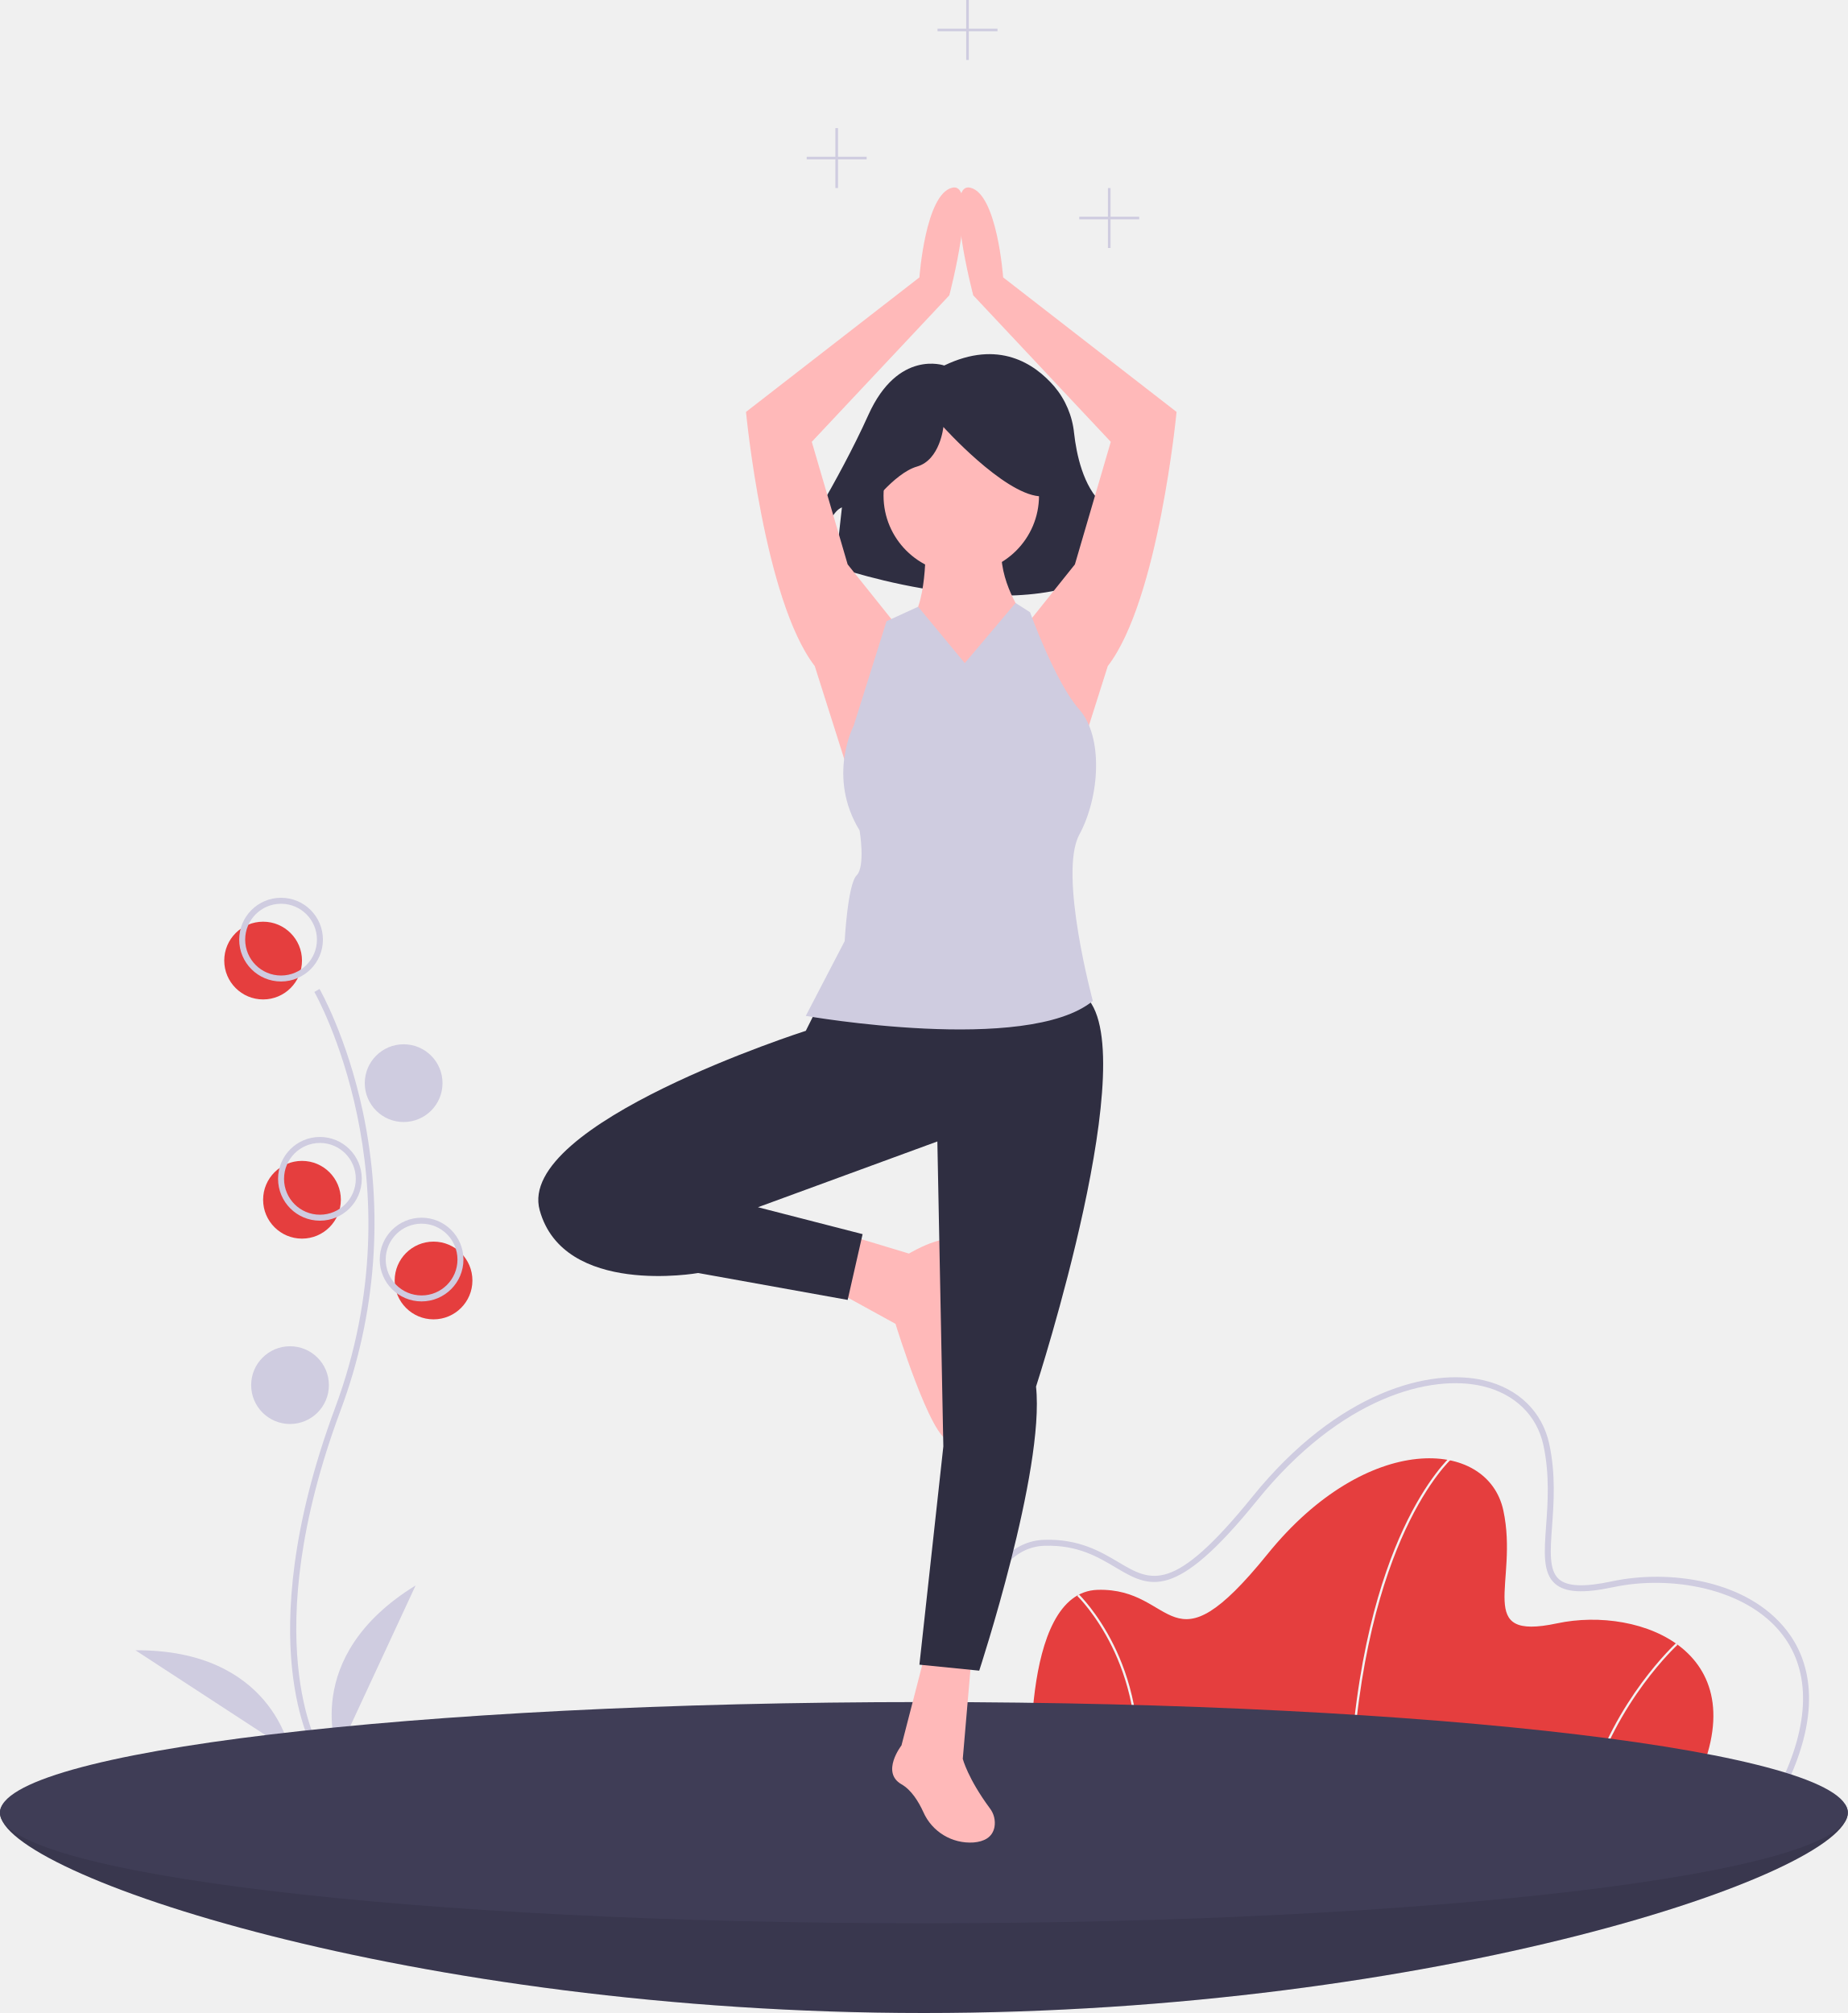
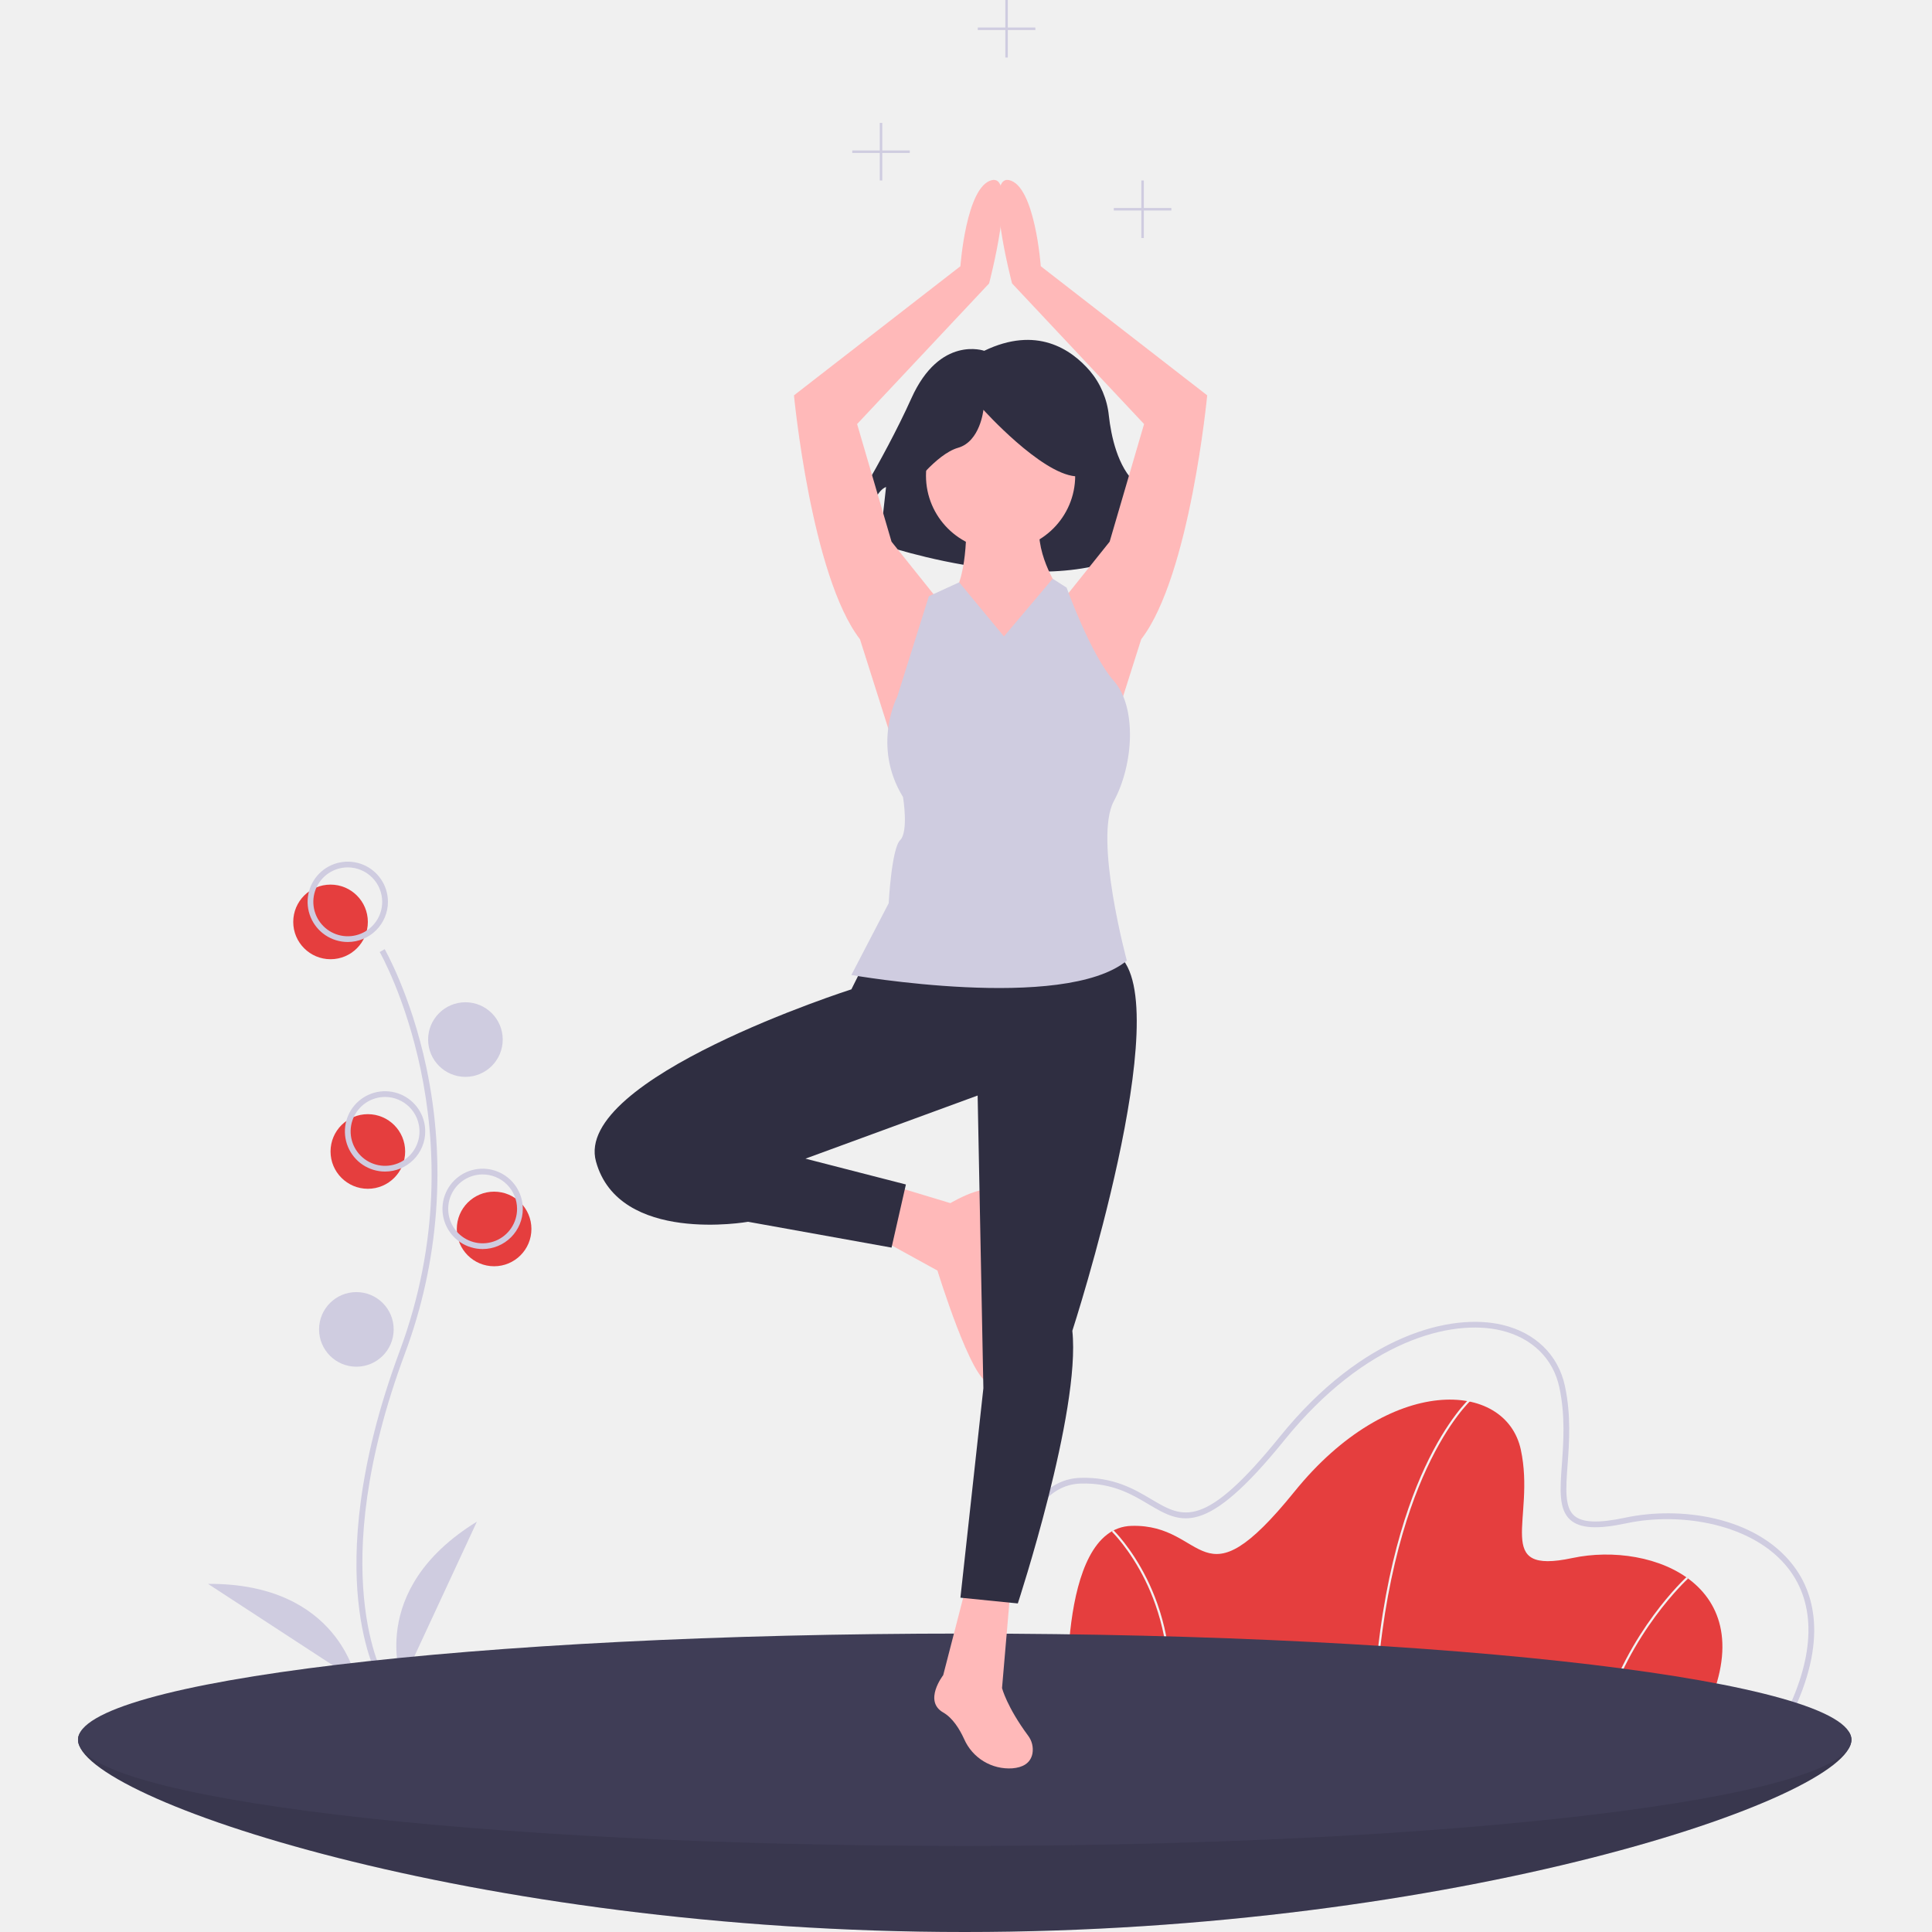
- <svg xmlns="http://www.w3.org/2000/svg" id="e1212692-d39e-496f-931d-018692dccc58" data-name="Layer 1" width="745.338" height="812" viewBox="0 0 745.338 812">
-   <path d="M972.669,775.195C972.669,799.84,805.819,856,600,856s-372.669-56.16-372.669-80.805S394.181,766.752,600,766.752,972.669,750.55,972.669,775.195Z" transform="translate(-227.3311 -44)" fill="#3f3d56" />
-   <path d="M972.669,775.195C972.669,799.84,805.819,856,600,856s-372.669-56.16-372.669-80.805S394.181,766.752,600,766.752,972.669,750.55,972.669,775.195Z" transform="translate(-227.3311 -44)" opacity="0.1" />
-   <circle cx="106.132" cy="387.471" r="15.679" fill="#e53e3e" />
-   <circle cx="174.877" cy="516.518" r="15.679" fill="#e53e3e" />
-   <circle cx="121.811" cy="483.955" r="15.679" fill="#e53e3e" />
-   <path d="M354.143,750.497c-.277-.452-6.803-11.349-9.065-33.977-2.075-20.76-.741-55.751,17.406-104.562,34.379-92.469-7.923-167.078-8.355-167.821l2.087-1.211c.11.188,11.025,19.211,17.474,49.501a215.956,215.956,0,0,1-8.944,120.372c-34.321,92.311-8.805,136.01-8.544,136.441Z" transform="translate(-227.3311 -44)" fill="#cfcce0" />
-   <path d="M340.7,439.913a16.885,16.885,0,1,1,16.885-16.885A16.904,16.904,0,0,1,340.7,439.913Zm0-31.357a14.473,14.473,0,1,0,14.473,14.473A14.489,14.489,0,0,0,340.7,408.556Z" transform="translate(-227.3311 -44)" fill="#cfcce0" />
-   <circle cx="162.816" cy="436.919" r="15.679" fill="#cfcce0" />
-   <path d="M356.378,536.397A16.885,16.885,0,1,1,373.263,519.513,16.904,16.904,0,0,1,356.378,536.397Zm0-31.357a14.473,14.473,0,1,0,14.473,14.473A14.489,14.489,0,0,0,356.378,505.04Z" transform="translate(-227.3311 -44)" fill="#cfcce0" />
-   <path d="M397.384,568.961a16.885,16.885,0,1,1,16.885-16.885A16.904,16.904,0,0,1,397.384,568.961Zm0-31.357a14.473,14.473,0,1,0,14.473,14.473A14.489,14.489,0,0,0,397.384,537.603Z" transform="translate(-227.3311 -44)" fill="#cfcce0" />
-   <circle cx="116.987" cy="558.73" r="15.679" fill="#cfcce0" />
-   <path d="M363.615,751.074s-15.679-38.594,31.357-67.539Z" transform="translate(-227.3311 -44)" fill="#cfcce0" />
-   <path d="M344.332,750.374s-7.135-41.041-62.363-40.689Z" transform="translate(-227.3311 -44)" fill="#cfcce0" />
-   <path d="M910.362,765.546H643.495s-5.409-79.339,26.597-80.24,28.4,35.162,68.52-14.425,88.805-46.882,95.116-17.581-12.171,52.742,21.638,45.53S937.86,710.55,910.362,765.546Z" transform="translate(-227.3311 -44)" fill="#e53e3e" />
-   <path d="M772.423,765.564l-.901-.036c2.101-52.236,13.041-85.798,21.848-104.755,9.563-20.583,18.778-28.916,18.87-28.998l.599.674c-.091.081-9.198,8.331-18.685,28.775C785.396,680.101,774.516,713.525,772.423,765.564Z" transform="translate(-227.3311 -44)" fill="#f2f2f2" />
-   <path d="M869.009,765.672l-.865-.252c10.422-35.772,34.964-58.357,35.211-58.581l.606.667C903.716,707.729,879.357,730.155,869.009,765.672Z" transform="translate(-227.3311 -44)" fill="#f2f2f2" />
-   <path d="M685.527,765.608l-.893-.124c3.536-25.501-2.851-45.287-8.832-57.394-6.476-13.109-13.865-20.269-13.939-20.34l.624-.651c.075.072,7.578,7.342,14.123,20.591C682.647,719.912,689.095,739.88,685.527,765.608Z" transform="translate(-227.3311 -44)" fill="#f2f2f2" />
-   <path d="M946.58,766.752H614.711l-.077-1.124c-.191-2.797-4.424-68.764,16.95-92.301,4.778-5.262,10.534-8.024,17.107-8.209,13.933-.396,22.688,4.822,29.75,9.011,13.311,7.896,22.104,13.113,54.075-26.402,34.635-42.808,72.005-52.018,93.488-46.897,13.88,3.31,23.447,12.663,26.247,25.662,2.651,12.309,1.807,23.875,1.128,33.168-.726,9.943-1.3,17.797,2.784,21.357,3.409,2.97,10.214,3.24,21.413.85,22.78-4.86,54.565-.701,70.52,19.912,8.584,11.09,15.345,31.249-1.183,64.306Zm-329.605-2.412H945.087c12.317-24.988,12.701-46.098,1.102-61.084-14.636-18.91-45.341-23.887-68.109-19.029-12.168,2.596-19.418,2.168-23.501-1.39-4.993-4.351-4.381-12.735-3.606-23.351.668-9.14,1.498-20.514-1.08-32.485-2.596-12.055-11.508-20.738-24.448-23.823-20.797-4.962-57.123,4.132-91.053,46.067-33.282,41.135-43.308,35.19-57.181,26.96-7.149-4.24-15.266-9.049-28.452-8.675-5.892.166-11.07,2.662-15.39,7.419C614.159,696.103,616.505,755.422,616.975,764.34Z" transform="translate(-227.3311 -44)" fill="#cfcce0" />
-   <ellipse cx="372.669" cy="731.195" rx="372.669" ry="44.624" fill="#3f3d56" />
-   <path d="M608.195,191.438s-18.631-6.654-30.608,19.962-30.608,55.893-30.608,55.893l10.646,2.662s2.662-18.631,9.315-21.293l-2.662,23.954s79.847,27.946,115.778-2.662l-1.331-9.315s5.323,1.331,5.323,9.315l3.992-3.992s-3.992-7.985-15.969-18.631c-7.861-6.988-10.563-20.282-11.491-28.594a34.602,34.602,0,0,0-7.966-18.843C644.656,190.67,630.152,180.865,608.195,191.438Z" transform="translate(-227.3311 -44)" fill="#2f2e41" />
-   <path d="M588.543,295.791l-19.297-24.121-14.473-49.448,55.478-59.096s12.06-45.83,1.206-43.418-13.267,36.181-13.267,36.181l-69.951,54.272s7.236,75.981,27.739,102.514l15.679,49.448Z" transform="translate(-227.3311 -44)" fill="#ffb9b9" />
-   <path d="M641.609,295.791l19.297-24.121,14.473-49.448-55.478-59.096s-12.06-45.83-1.206-43.418,13.267,36.181,13.267,36.181l69.951,54.272s-7.236,75.981-27.739,102.514l-15.679,49.448Z" transform="translate(-227.3311 -44)" fill="#ffb9b9" />
-   <circle cx="387.744" cy="199.931" r="31.357" fill="#ffb9b9" />
-   <path d="M600.603,260.815s1.206,25.327-6.03,33.769-14.473,51.86,20.503,53.066,31.357-36.181,31.357-36.181l-7.236-20.503s-10.854-15.679-7.236-30.151Z" transform="translate(-227.3311 -44)" fill="#ffb9b9" />
-   <path d="M568.04,541.824l25.93,7.839s21.106-12.664,21.106-.603-7.236,27.739-4.824,38.594,7.236,37.387,0,37.387-21.709-47.036-21.709-47.036l-24.121-13.267Z" transform="translate(-227.3311 -44)" fill="#ffb9b9" />
-   <path d="M600.603,710.671l-9.648,37.387s-8.442,10.854,0,15.679c3.962,2.264,6.861,6.917,8.822,11.22a20.628,20.628,0,0,0,20.255,12.254c4.116-.342,7.584-1.969,8.428-6.198a9.705,9.705,0,0,0-1.867-7.6c-8.896-12.022-10.913-19.926-10.913-19.926l3.618-42.212Z" transform="translate(-227.3311 -44)" fill="#ffb9b9" />
-   <path d="M577.25,249.5s10.646-14.639,19.962-17.3S607.858,216.23,607.858,216.23s23.954,26.616,38.593,27.946,1.331-31.939,1.331-31.939l-26.616-6.654-25.285,2.662-19.962,13.308Z" transform="translate(-227.3311 -44)" fill="#2f2e41" />
-   <path d="M557.185,450.165l-4.824,9.648s-116.987,37.388-107.338,72.363,63.921,25.327,63.921,25.327l60.302,10.854,6.03-26.533L533.064,530.97,605.427,504.437l2.412,123.017-9.648,88.042,24.121,2.412s26.533-80.805,22.915-114.575c0,0,44.624-137.489,19.297-157.992S557.185,450.165,557.185,450.165Z" transform="translate(-227.3311 -44)" fill="#2f2e41" />
-   <path d="M616.49,311.486l-18.819-22.743-12.747,5.842-13.267,42.212S560.803,357.299,574.07,379.008c0,0,2.412,14.473-1.206,18.091s-4.824,26.533-4.824,26.533l-15.679,30.151s89.248,15.679,115.781-6.03c0,0-13.923-51.331-5.481-67.01s9.648-39.714,0-50.569-19.846-39.208-19.846-39.208l-5.841-3.736Z" transform="translate(-227.3311 -44)" fill="#cfcce0" />
-   <polygon points="459.515 87.42 447.948 87.42 447.948 75.853 446.897 75.853 446.897 87.42 435.33 87.42 435.33 88.471 446.897 88.471 446.897 100.038 447.948 100.038 447.948 88.471 459.515 88.471 459.515 87.42" fill="#cfcce0" />
-   <polygon points="349.583 63.235 338.016 63.235 338.016 51.668 336.965 51.668 336.965 63.235 325.398 63.235 325.398 64.286 336.965 64.286 336.965 75.853 338.016 75.853 338.016 64.286 349.583 64.286 349.583 63.235" fill="#cfcce0" />
-   <polygon points="402.35 11.567 390.784 11.567 390.784 0 389.732 0 389.732 11.567 378.165 11.567 378.165 12.618 389.732 12.618 389.732 24.185 390.784 24.185 390.784 12.618 402.35 12.618 402.35 11.567" fill="#cfcce0" />
+ <svg xmlns="http://www.w3.org/2000/svg" width="500" height="500" viewBox="0 0 500 500" fill="none">
+   <g clip-path="url(#clip0)">
+     <path d="M479.145 450.243C479.145 465.419 376.405 500 249.669 500C122.933 500 20.193 465.419 20.193 450.243C20.193 435.068 122.933 445.045 249.669 445.045C376.405 445.045 479.145 435.068 479.145 450.243Z" fill="#3F3D56" />
+     <path opacity="0.1" d="M479.145 450.243C479.145 465.419 376.405 500 249.669 500C122.933 500 20.193 465.419 20.193 450.243C20.193 435.068 122.933 445.045 249.669 445.045C376.405 445.045 479.145 435.068 479.145 450.243Z" fill="black" />
+     <path d="M85.545 248.245C90.877 248.245 95.199 243.923 95.199 238.591C95.199 233.259 90.877 228.936 85.545 228.936C80.213 228.936 75.891 233.259 75.891 238.591C75.891 243.923 80.213 248.245 85.545 248.245Z" fill="#E53E3E" />
+     <path d="M127.877 327.707C133.209 327.707 137.531 323.385 137.531 318.053C137.531 312.721 133.209 308.399 127.877 308.399C122.545 308.399 118.223 312.721 118.223 318.053C118.223 323.385 122.545 327.707 127.877 327.707Z" fill="#E53E3E" />
+     <path d="M95.199 307.656C100.531 307.656 104.854 303.334 104.854 298.002C104.854 292.67 100.531 288.347 95.199 288.347C89.867 288.347 85.545 292.67 85.545 298.002C85.545 303.334 89.867 307.656 95.199 307.656Z" fill="#E53E3E" />
+     <path d="M98.279 435.035C98.109 434.757 94.09 428.047 92.697 414.113C91.419 401.33 92.241 379.784 103.415 349.728C124.585 292.789 98.537 246.847 98.271 246.39L99.556 245.644C99.623 245.76 106.345 257.474 110.315 276.125C115.562 300.853 113.651 326.565 104.808 350.246C83.674 407.087 99.386 433.996 99.547 434.261L98.279 435.035Z" fill="#CFCCE0" />
+     <path d="M90.002 243.789C87.946 243.789 85.936 243.179 84.226 242.037C82.516 240.894 81.184 239.271 80.397 237.371C79.61 235.471 79.404 233.381 79.805 231.364C80.206 229.347 81.197 227.494 82.651 226.04C84.105 224.586 85.957 223.596 87.974 223.195C89.991 222.794 92.081 223 93.981 223.787C95.881 224.573 97.505 225.906 98.647 227.616C99.79 229.326 100.399 231.336 100.399 233.392C100.396 236.149 99.3 238.791 97.351 240.74C95.402 242.69 92.759 243.786 90.002 243.789V243.789ZM90.002 224.48C88.24 224.48 86.517 225.003 85.051 225.982C83.586 226.962 82.444 228.353 81.769 229.982C81.095 231.61 80.918 233.402 81.262 235.131C81.606 236.859 82.455 238.447 83.701 239.694C84.947 240.94 86.535 241.789 88.264 242.133C89.993 242.476 91.784 242.3 93.413 241.625C95.041 240.951 96.433 239.809 97.412 238.343C98.391 236.878 98.914 235.155 98.914 233.392C98.911 231.029 97.972 228.764 96.301 227.094C94.63 225.423 92.365 224.483 90.002 224.48V224.48Z" fill="#CFCCE0" />
+     <path d="M120.449 278.693C125.781 278.693 130.104 274.371 130.104 269.039C130.104 263.707 125.781 259.385 120.449 259.385C115.117 259.385 110.795 263.707 110.795 269.039C110.795 274.371 115.117 278.693 120.449 278.693Z" fill="#CFCCE0" />
+     <path d="M99.655 303.2C97.598 303.2 95.588 302.59 93.879 301.448C92.169 300.306 90.836 298.682 90.049 296.782C89.262 294.882 89.056 292.792 89.458 290.775C89.859 288.758 90.849 286.905 92.303 285.451C93.757 283.997 95.61 283.007 97.626 282.606C99.643 282.205 101.734 282.411 103.634 283.198C105.533 283.985 107.157 285.317 108.3 287.027C109.442 288.737 110.052 290.747 110.052 292.803C110.049 295.56 108.952 298.202 107.003 300.152C105.054 302.101 102.411 303.197 99.655 303.2ZM99.655 283.892C97.892 283.892 96.169 284.414 94.704 285.393C93.238 286.373 92.096 287.765 91.421 289.393C90.747 291.021 90.57 292.813 90.914 294.542C91.258 296.271 92.107 297.858 93.353 299.105C94.6 300.351 96.188 301.2 97.916 301.544C99.645 301.888 101.437 301.711 103.065 301.037C104.694 300.362 106.085 299.22 107.065 297.754C108.044 296.289 108.566 294.566 108.566 292.803C108.564 290.441 107.624 288.175 105.953 286.505C104.283 284.834 102.017 283.894 99.655 283.892V283.892Z" fill="#CFCCE0" />
+     <path d="M124.905 323.251C122.848 323.251 120.838 322.642 119.129 321.499C117.419 320.357 116.086 318.733 115.299 316.833C114.512 314.933 114.306 312.843 114.708 310.826C115.109 308.809 116.099 306.957 117.553 305.503C119.007 304.049 120.86 303.058 122.876 302.657C124.893 302.256 126.984 302.462 128.884 303.249C130.783 304.036 132.407 305.368 133.55 307.078C134.692 308.788 135.302 310.798 135.302 312.854C135.299 315.611 134.202 318.254 132.253 320.203C130.304 322.152 127.661 323.248 124.905 323.251V323.251ZM124.905 303.943C123.142 303.943 121.419 304.465 119.954 305.445C118.488 306.424 117.346 307.816 116.671 309.444C115.997 311.073 115.82 312.864 116.164 314.593C116.508 316.322 117.357 317.91 118.603 319.156C119.85 320.402 121.438 321.251 123.166 321.595C124.895 321.939 126.687 321.762 128.315 321.088C129.944 320.413 131.335 319.271 132.315 317.806C133.294 316.34 133.816 314.617 133.816 312.854C133.814 310.492 132.874 308.227 131.203 306.556C129.533 304.885 127.268 303.945 124.905 303.943Z" fill="#CFCCE0" />
+     <path d="M92.228 353.7C97.561 353.7 101.883 349.377 101.883 344.045C101.883 338.714 97.561 334.391 92.228 334.391C86.897 334.391 82.574 338.714 82.574 344.045C82.574 349.377 86.897 353.7 92.228 353.7Z" fill="#CFCCE0" />
+     <path d="M104.111 435.39C104.111 435.39 94.457 411.626 123.42 393.802L104.111 435.39Z" fill="#CFCCE0" />
+     <path d="M92.239 434.959C92.239 434.959 87.845 409.688 53.838 409.904L92.239 434.959Z" fill="#CFCCE0" />
+     <path d="M440.778 444.302H276.451C276.451 444.302 273.12 395.448 292.828 394.893C312.536 394.338 310.316 416.544 335.02 386.01C359.725 355.477 389.703 357.142 393.589 375.185C397.475 393.227 386.095 407.662 406.913 403.22C427.732 398.779 457.71 410.437 440.778 444.302Z" fill="#E53E3E" />
+     <path d="M355.842 444.313L355.287 444.291C356.581 412.126 363.317 391.459 368.74 379.787C374.629 367.112 380.303 361.981 380.36 361.931L380.729 362.346C380.673 362.396 375.065 367.476 369.223 380.064C363.83 391.688 357.13 412.269 355.842 444.313Z" fill="#F2F2F2" />
+     <path d="M415.314 444.379L414.781 444.224C421.199 422.197 436.311 408.29 436.463 408.152L436.836 408.563C436.685 408.7 421.686 422.509 415.314 444.379Z" fill="#F2F2F2" />
+     <path d="M302.333 444.34L301.783 444.264C303.96 428.561 300.028 416.378 296.345 408.923C292.357 400.851 287.807 396.442 287.762 396.398L288.146 395.998C288.192 396.042 292.812 400.518 296.842 408.677C300.56 416.202 304.53 428.498 302.333 444.34Z" fill="#F2F2F2" />
+     <path d="M463.08 445.045H258.727L258.68 444.352C258.562 442.63 255.955 402.01 269.117 387.517C272.059 384.277 275.603 382.576 279.651 382.462C288.23 382.218 293.621 385.432 297.97 388.011C306.166 392.873 311.581 396.086 331.268 371.753C352.595 345.394 375.606 339.723 388.834 342.876C397.381 344.914 403.272 350.673 404.996 358.678C406.628 366.257 406.108 373.379 405.691 379.101C405.243 385.224 404.89 390.06 407.405 392.252C409.504 394.081 413.694 394.247 420.591 392.775C434.618 389.783 454.19 392.343 464.014 405.037C469.299 411.865 473.463 424.278 463.285 444.634L463.08 445.045ZM260.121 443.559H462.161C469.745 428.172 469.982 415.174 462.839 405.946C453.827 394.302 434.92 391.237 420.9 394.228C413.408 395.827 408.943 395.563 406.429 393.372C403.355 390.693 403.732 385.53 404.209 378.993C404.62 373.366 405.131 366.362 403.544 358.99C401.945 351.568 396.458 346.221 388.49 344.321C375.683 341.266 353.315 346.865 332.422 372.687C311.929 398.017 305.755 394.356 297.213 389.288C292.81 386.678 287.812 383.716 279.693 383.947C276.065 384.049 272.877 385.586 270.216 388.515C258.387 401.541 259.832 438.068 260.121 443.559Z" fill="#CFCCE0" />
+     <path d="M249.669 477.721C376.405 477.721 479.145 465.419 479.145 450.243C479.145 435.068 376.405 422.765 249.669 422.765C122.933 422.765 20.193 435.068 20.193 450.243C20.193 465.419 122.933 477.721 249.669 477.721Z" fill="#3F3D56" />
+     <path d="M254.714 90.787C254.714 90.787 243.242 86.689 235.867 103.078C228.492 119.467 217.02 137.495 217.02 137.495L223.575 139.134C223.575 139.134 225.214 127.662 229.311 126.023L227.672 140.773C227.672 140.773 276.839 157.981 298.964 139.134L298.145 133.398C298.145 133.398 301.423 134.217 301.423 139.134L303.881 136.676C303.881 136.676 301.423 131.759 294.048 125.203C289.207 120.901 287.544 112.715 286.972 107.597C286.544 103.323 284.834 99.278 282.067 95.994C277.165 90.314 268.235 84.276 254.714 90.787Z" fill="#2F2E41" />
+     <path d="M242.613 155.043L230.73 140.191L221.819 109.742L255.98 73.353C255.98 73.353 263.406 45.133 256.723 46.618C250.039 48.103 248.554 68.897 248.554 68.897L205.48 102.316C205.48 102.316 209.936 149.102 222.561 165.44L232.216 195.889L242.613 155.043Z" fill="#FFB9B9" />
+     <path d="M275.29 155.043L287.173 140.191L296.084 109.742L261.923 73.353C261.923 73.353 254.496 45.133 261.18 46.618C267.864 48.103 269.349 68.897 269.349 68.897L312.422 102.316C312.422 102.316 307.967 149.102 295.342 165.44L285.687 195.889L275.29 155.043Z" fill="#FFB9B9" />
+     <path d="M258.951 142.419C269.615 142.419 278.26 133.774 278.26 123.11C278.26 112.446 269.615 103.801 258.951 103.801C248.287 103.801 239.643 112.446 239.643 123.11C239.643 133.774 248.287 142.419 258.951 142.419Z" fill="#FFB9B9" />
+     <path d="M250.04 133.507C250.04 133.507 250.782 149.102 246.327 154.301C241.871 159.499 237.415 186.234 258.951 186.977C280.488 187.72 278.26 164.698 278.26 164.698L273.804 152.073C273.804 152.073 267.12 142.419 269.348 133.507H250.04Z" fill="#FFB9B9" />
+     <path d="M229.988 306.542L245.954 311.369C245.954 311.369 258.951 303.572 258.951 310.998C258.951 318.425 254.495 328.079 255.98 334.763C257.465 341.446 260.436 357.784 255.98 357.784C251.524 357.784 242.613 328.821 242.613 328.821L227.76 320.652L229.988 306.542Z" fill="#FFB9B9" />
+     <path d="M250.041 410.512L244.1 433.534C244.1 433.534 238.901 440.217 244.1 443.188C246.539 444.582 248.324 447.447 249.532 450.097C250.585 452.483 252.347 454.487 254.578 455.837C256.809 457.186 259.402 457.817 262.004 457.642C264.539 457.432 266.674 456.43 267.194 453.825C267.337 453.008 267.309 452.17 267.111 451.364C266.913 450.558 266.55 449.803 266.044 449.145C260.565 441.743 259.324 436.875 259.324 436.875L261.552 410.883L250.041 410.512Z" fill="#FFB9B9" />
+     <path d="M235.659 126.539C235.659 126.539 242.215 117.525 247.951 115.886C253.687 114.247 254.507 106.053 254.507 106.053C254.507 106.053 269.257 122.442 278.271 123.261C287.285 124.081 279.09 103.595 279.09 103.595L262.701 99.497L247.132 101.136L234.84 109.331L235.659 126.539Z" fill="#2F2E41" />
+     <path d="M223.306 250.101L220.336 256.043C220.336 256.043 148.3 279.064 154.241 300.601C160.182 322.138 193.601 316.196 193.601 316.196L230.733 322.88L234.446 306.542L208.454 299.858L253.012 283.52L254.497 359.27L248.556 413.482L263.409 414.968C263.409 414.968 279.747 365.211 277.519 344.417C277.519 344.417 304.997 259.756 289.401 247.131C273.806 234.506 223.306 250.101 223.306 250.101Z" fill="#2F2E41" />
+     <path d="M259.822 164.708L248.234 150.703L240.385 154.301L232.216 180.293C232.216 180.293 225.532 192.918 233.701 206.286C233.701 206.286 235.187 215.197 232.959 217.425C230.731 219.653 229.988 233.763 229.988 233.763L220.334 252.329C220.334 252.329 275.289 261.984 291.627 248.616C291.627 248.616 283.054 217.008 288.253 207.354C293.451 197.7 294.194 182.899 288.253 176.216C282.312 169.532 276.032 152.073 276.032 152.073L272.435 149.773L259.822 164.708Z" fill="#CFCCE0" />
+     <path d="M303.146 53.83H296.024V46.708H295.376V53.83H288.254V54.477H295.376V61.6H296.024V54.477H303.146V53.83Z" fill="#CFCCE0" />
+     <path d="M235.453 38.938H228.33V31.815H227.683V38.938H220.561V39.585H227.683V46.707H228.33V39.585H235.453V38.938Z" fill="#CFCCE0" />
+     <path d="M267.945 7.123H260.823V0H260.175V7.123H253.053V7.77H260.175V14.892H260.823V7.77H267.945V7.123Z" fill="#CFCCE0" />
+   </g>
+   <defs>
+     <clipPath id="clip0">
+       <rect width="458.952" height="500" fill="white" transform="translate(20.1934)" />
+     </clipPath>
+   </defs>
</svg>
